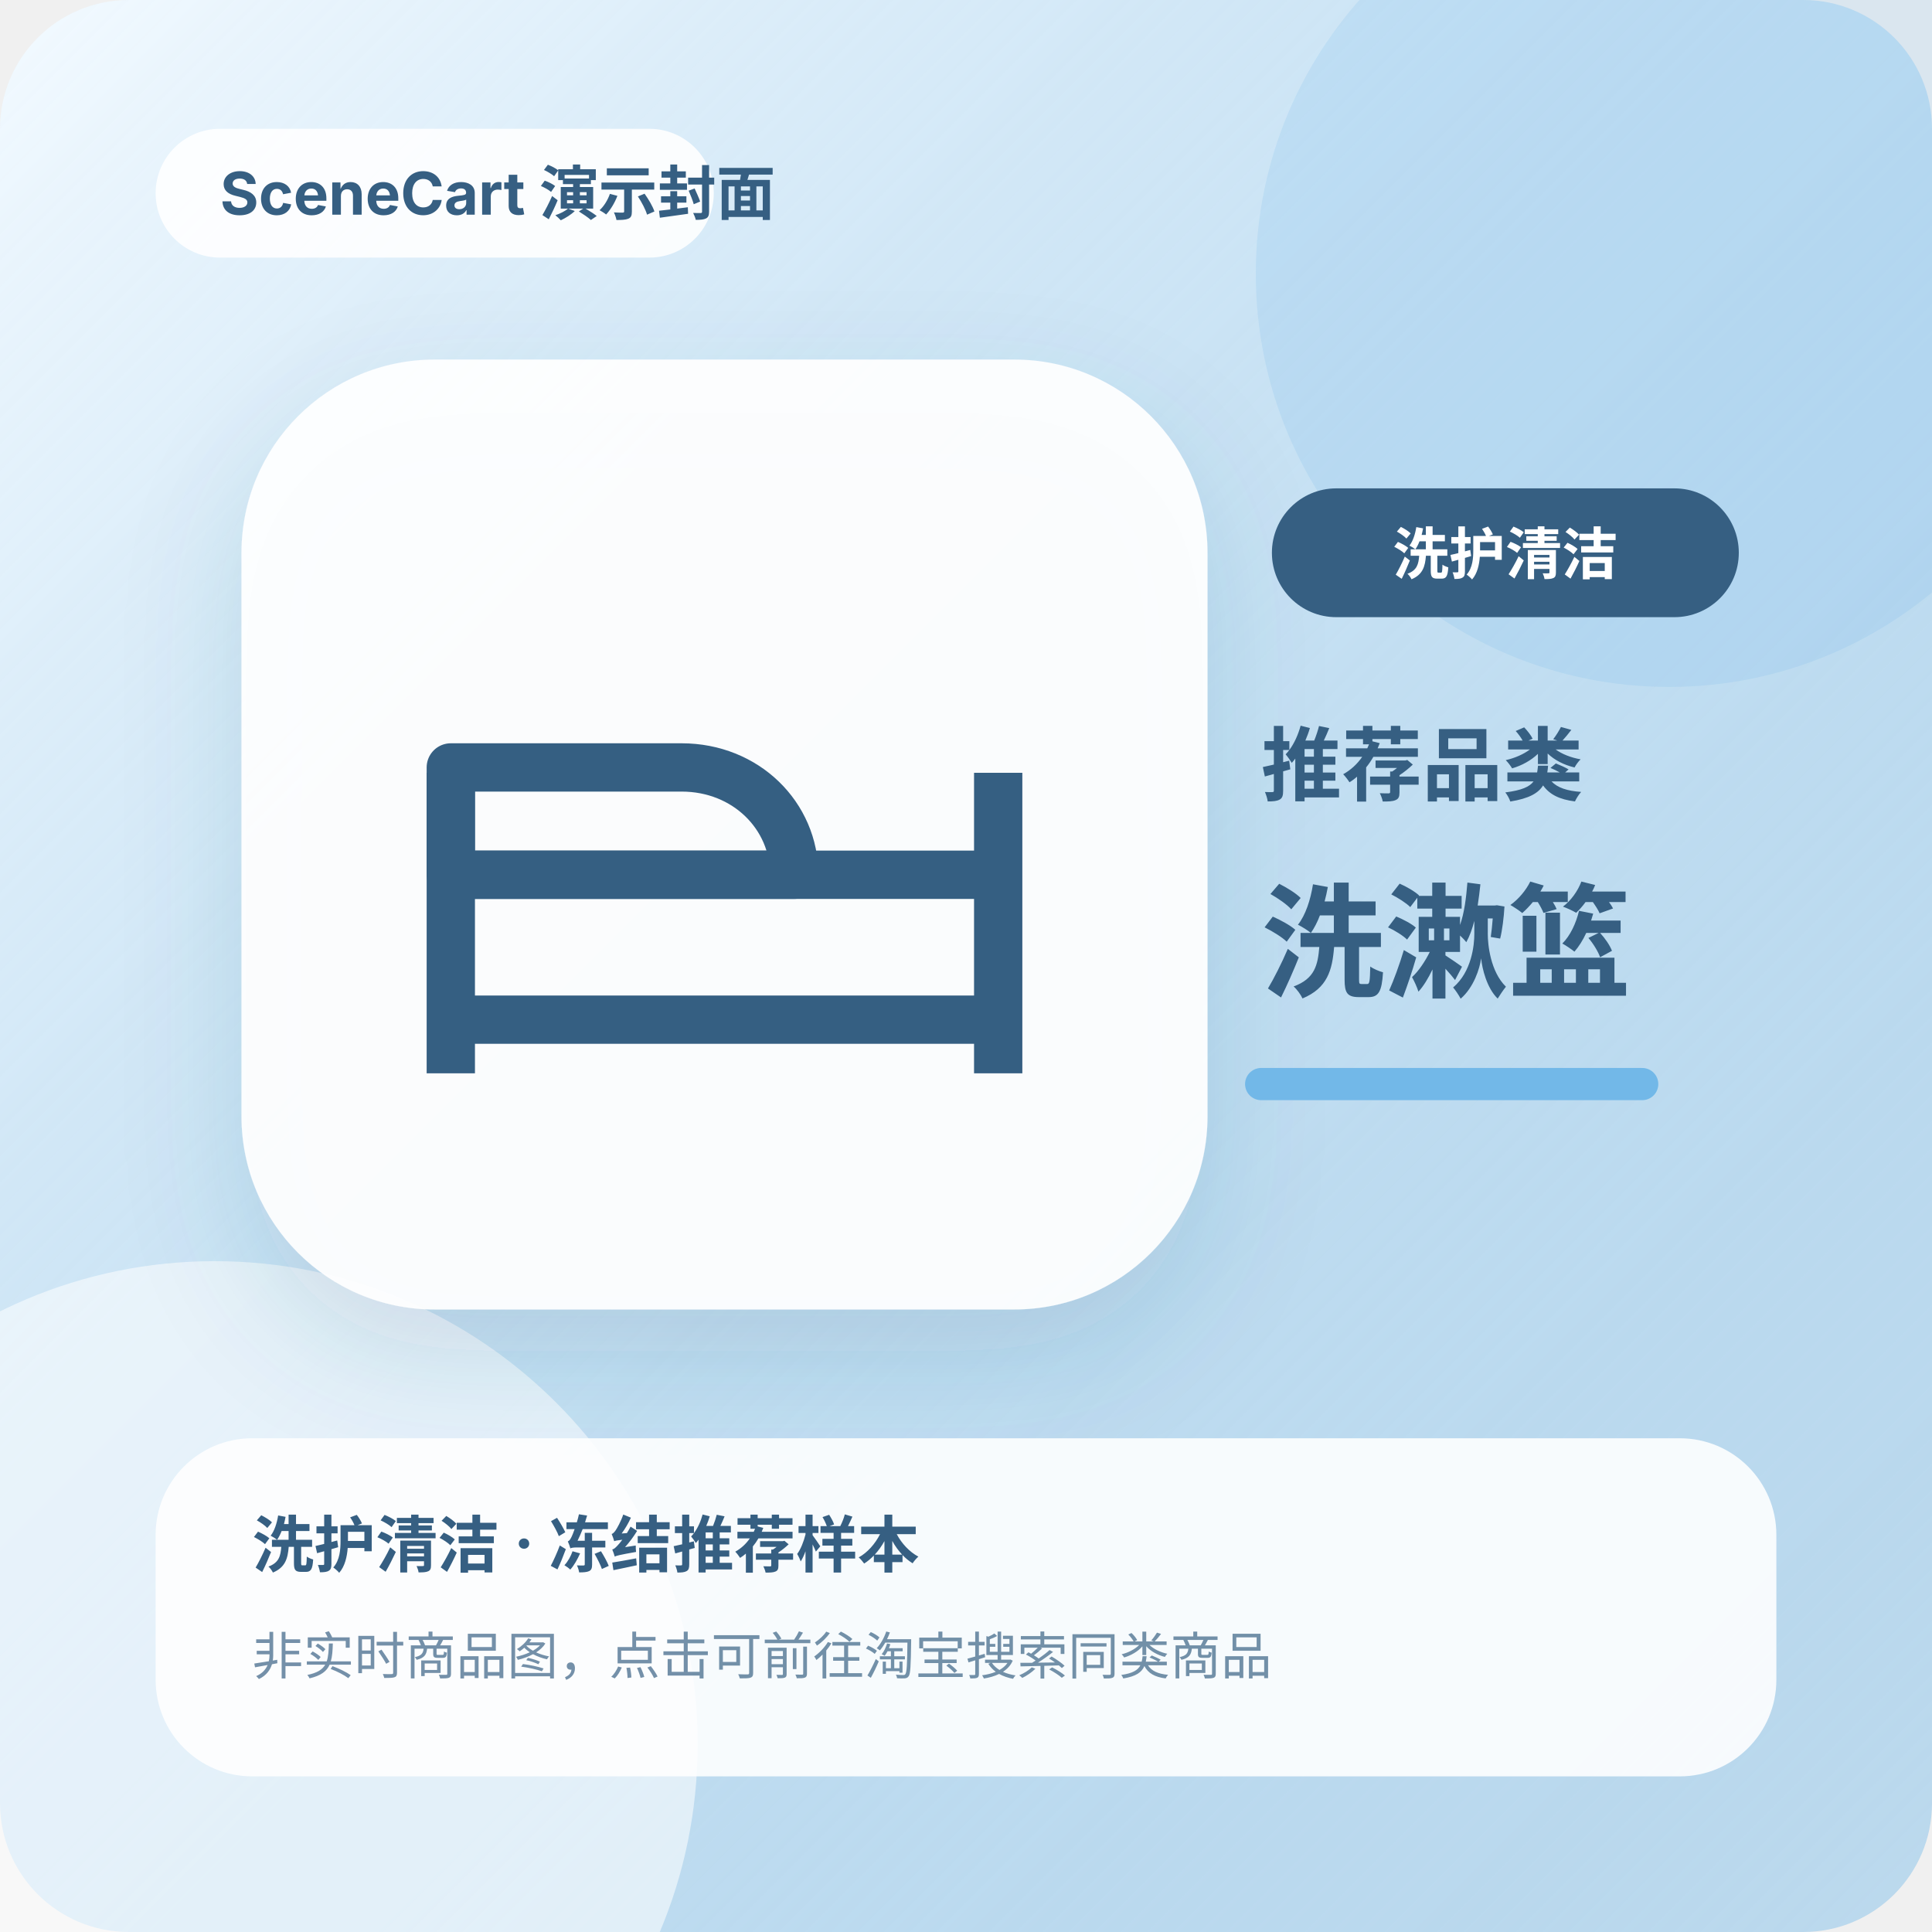
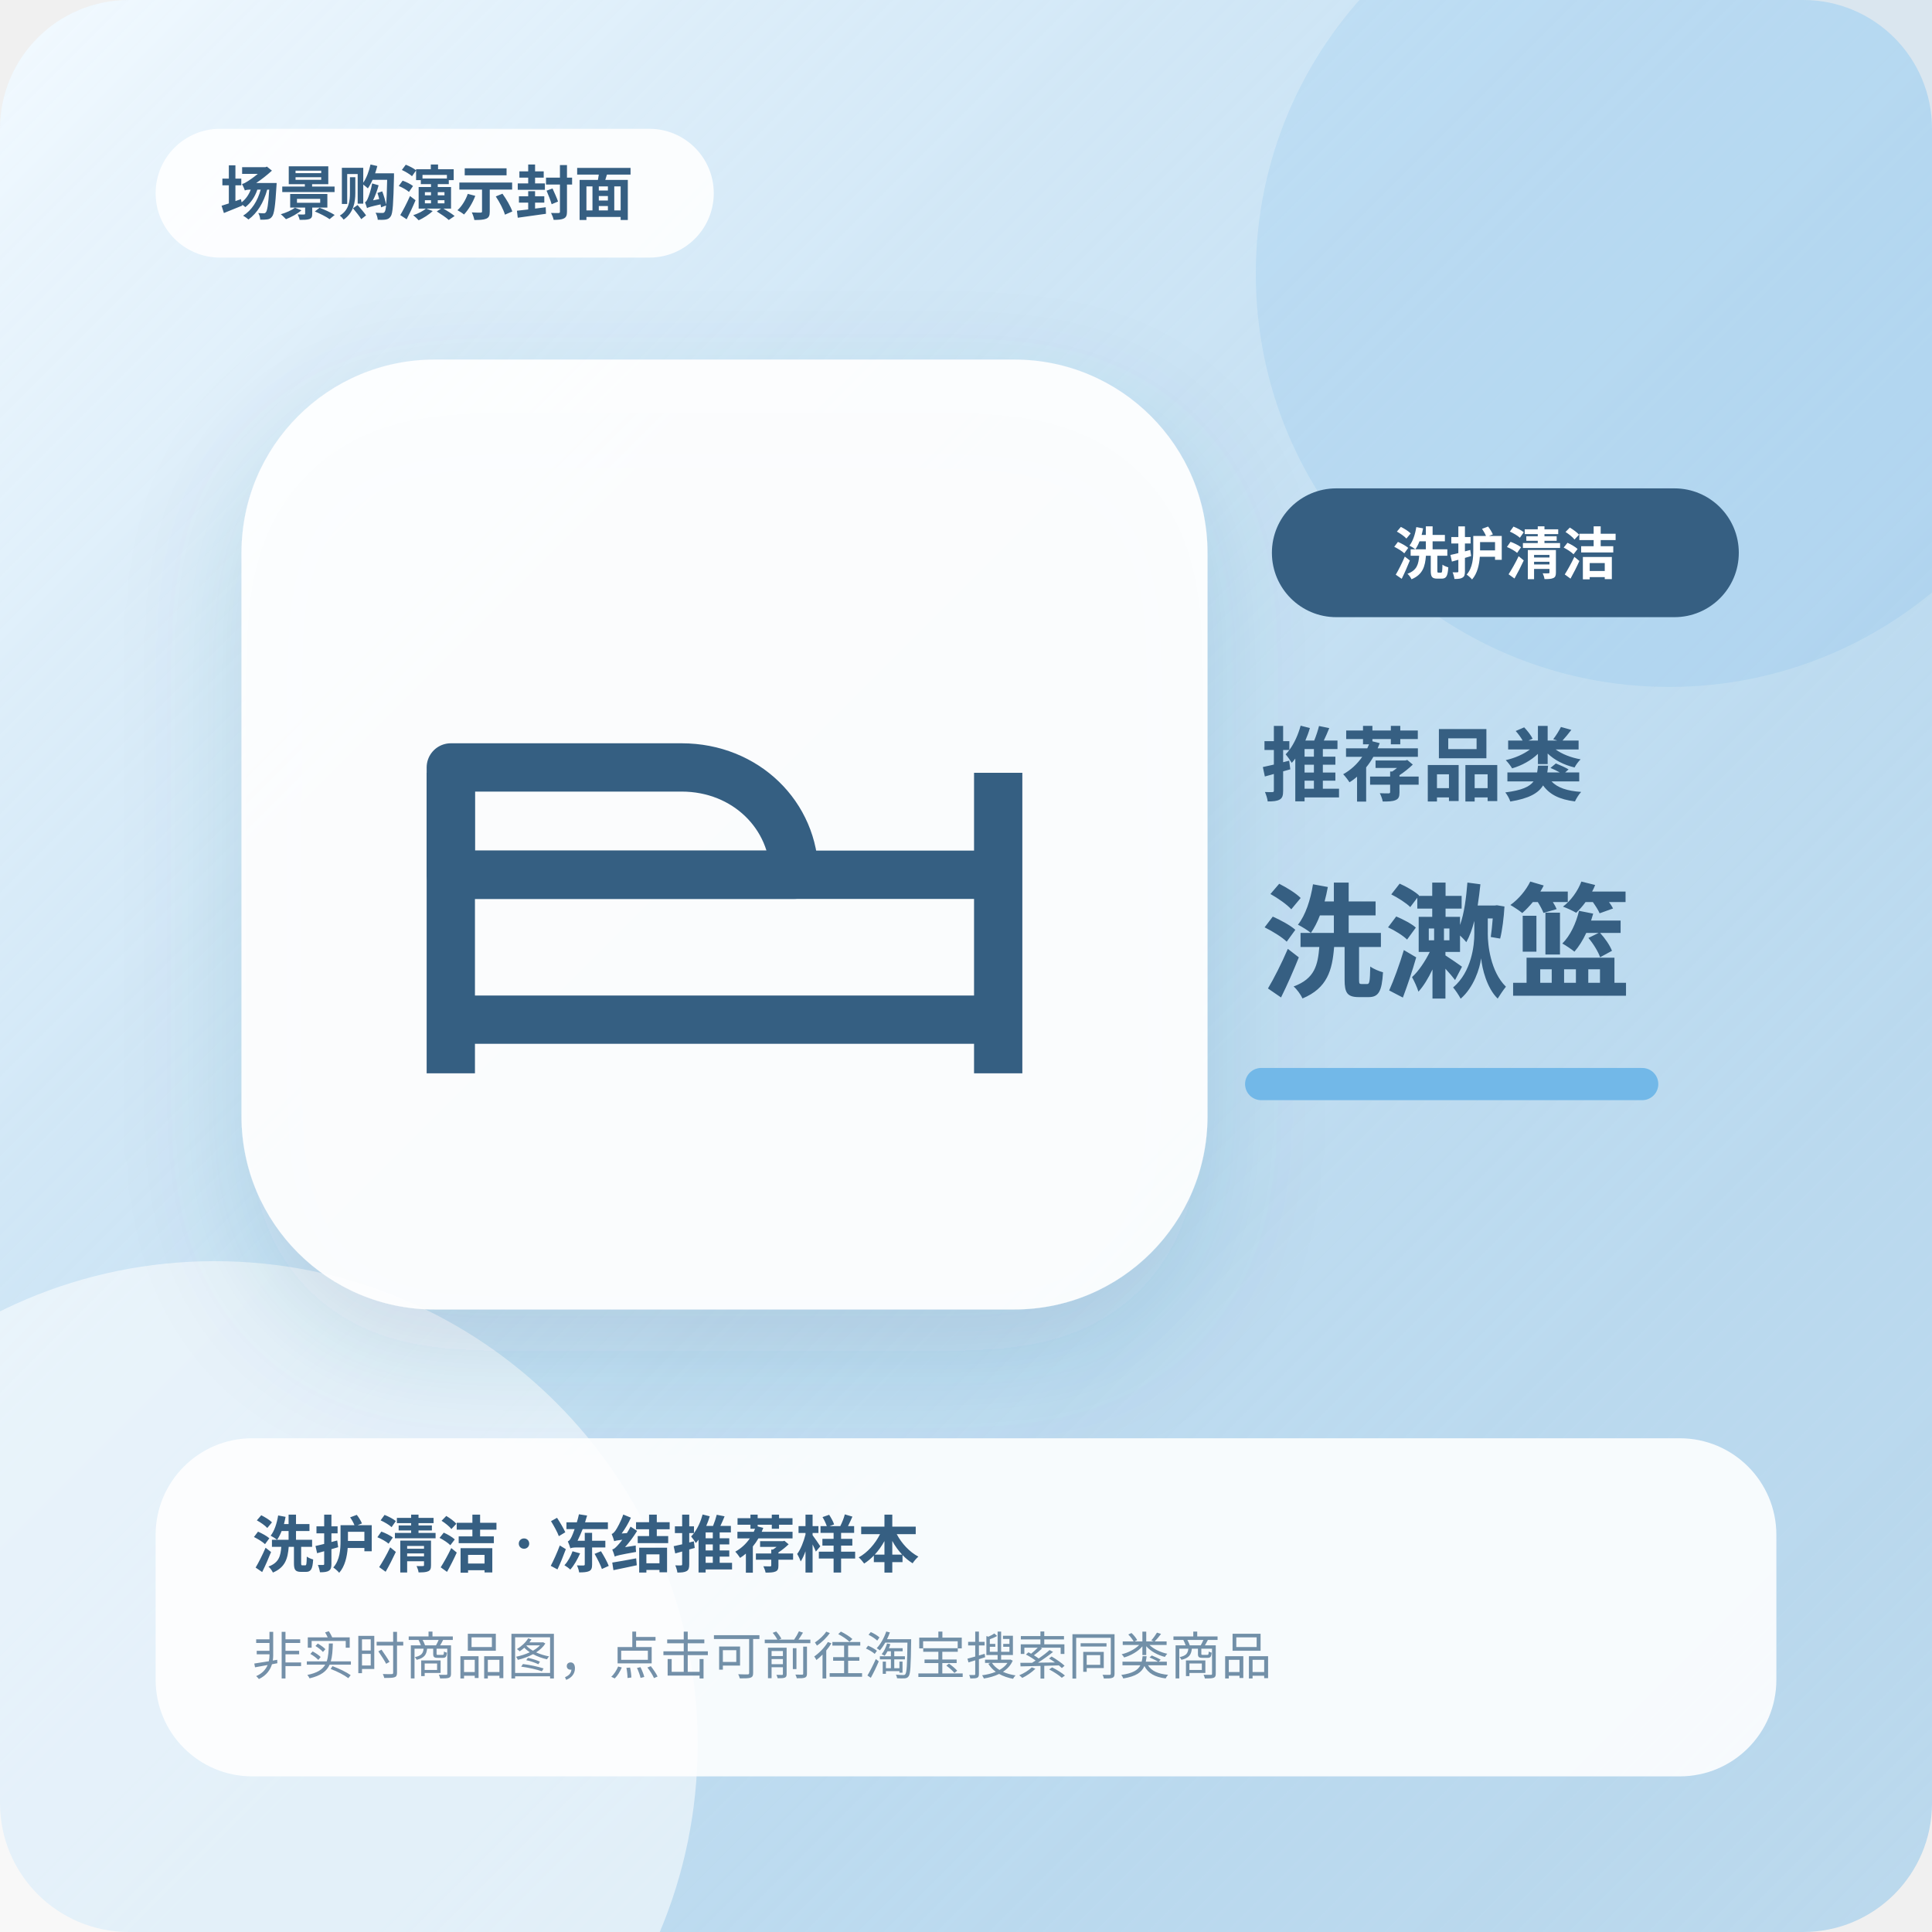
<svg xmlns="http://www.w3.org/2000/svg" width="720" height="720" viewBox="0 0 720 720">
  <defs>
    <linearGradient id="bg" x1="0" y1="0" x2="1" y2="1">
      <stop offset="0" stop-color="#F3FAFF" />
      <stop offset="1" stop-color="#72B8E8" stop-opacity=".42" />
    </linearGradient>
    <filter id="shadow" x="-30%" y="-30%" width="160%" height="160%">
      <feDropShadow dx="0" dy="18" stdDeviation="22" flood-color="#365F82" flood-opacity=".16" />
    </filter>
  </defs>
  <rect width="720" height="720" rx="48" fill="url(#bg)" />
  <circle cx="622" cy="102" r="154" fill="#72B8E8" opacity=".18" />
  <circle cx="80" cy="650" r="180" fill="#FFFFFF" opacity=".55" />
  <rect x="58" y="48" width="208" height="48" rx="24" fill="#FFFFFF" opacity=".88" />
-   <text x="82" y="80" fill="#365F82" font-size="22" font-weight="700" font-family="-apple-system,BlinkMacSystemFont,'PingFang SC','Microsoft YaHei',sans-serif">SceneCart 演示封面</text>
+   <text x="82" y="80" fill="#365F82" font-size="22" font-weight="700" font-family="-apple-system,BlinkMacSystemFont,'PingFang SC','Microsoft YaHei',sans-serif">场景购演示封面</text>
  <g filter="url(#shadow)">
    <rect x="90" y="134" width="360" height="354" rx="72" fill="#FFFFFF" opacity=".92" />
    <path d="M168 288v112m204-112v112M168 326h204v54H168z" fill="none" stroke="#365F82" stroke-width="18" stroke-linejoin="round" />
    <path d="M168 286h86c24 0 42 18 42 40H168v-40Z" fill="none" stroke="#365F82" stroke-width="18" stroke-linejoin="round" />
  </g>
  <rect x="474" y="182" width="174" height="48" rx="24" fill="#365F82" />
  <text x="561" y="214" text-anchor="middle" fill="#FFFFFF" font-size="21" font-weight="700" font-family="-apple-system,BlinkMacSystemFont,'PingFang SC','Microsoft YaHei',sans-serif">洗护清洁</text>
  <text x="470" y="296" fill="#365F82" font-size="30" font-weight="650" font-family="-apple-system,BlinkMacSystemFont,'PingFang SC','Microsoft YaHei',sans-serif">推荐品类</text>
  <text x="470" y="368" fill="#365F82" font-size="46" font-weight="800" font-family="-apple-system,BlinkMacSystemFont,'PingFang SC','Microsoft YaHei',sans-serif">洗漱篮</text>
  <path d="M470 404h142" stroke="#72B8E8" stroke-width="12" stroke-linecap="round" />
  <rect x="58" y="536" width="604" height="126" rx="36" fill="#FFFFFF" opacity=".88" />
  <text x="94" y="584" fill="#365F82" font-size="23" font-weight="700" font-family="-apple-system,BlinkMacSystemFont,'PingFang SC','Microsoft YaHei',sans-serif">洗护清洁 · 冻结推荐样本</text>
  <text x="94" y="624" fill="#365F82" fill-opacity=".68" font-size="19" font-family="-apple-system,BlinkMacSystemFont,'PingFang SC','Microsoft YaHei',sans-serif">非实时商品图，点击可前往淘宝搜索同类商品</text>
</svg>
